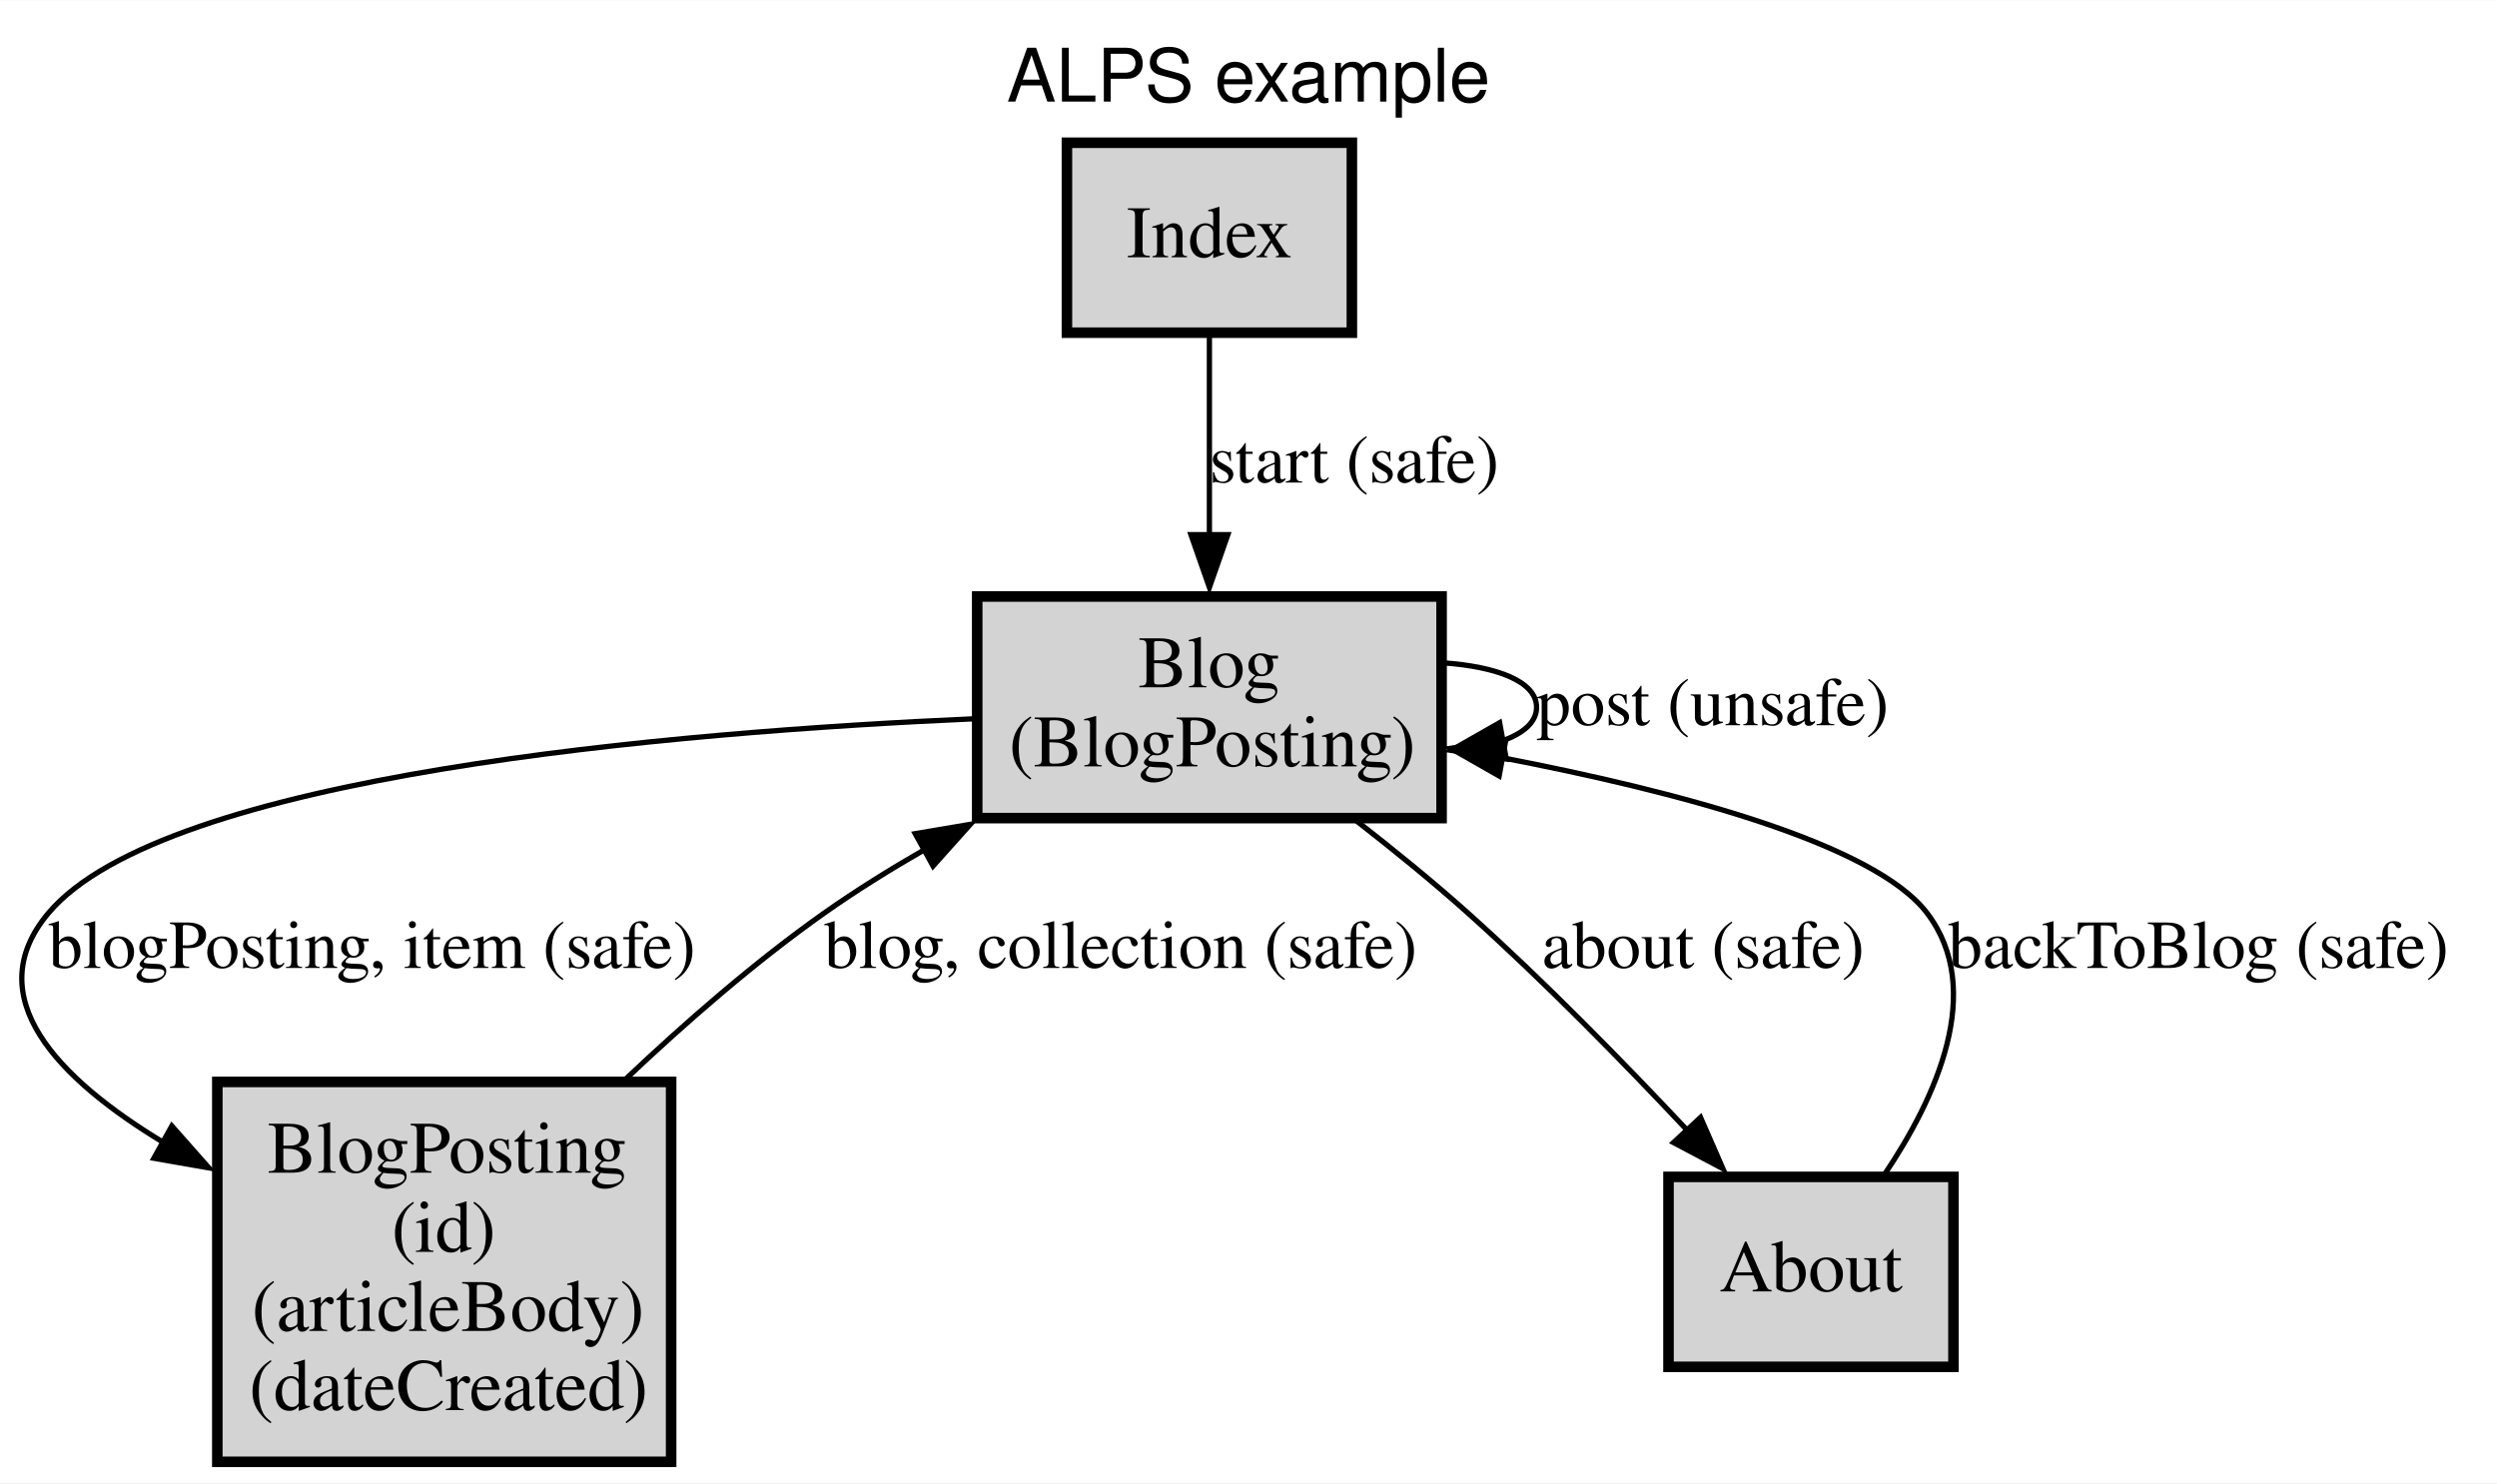
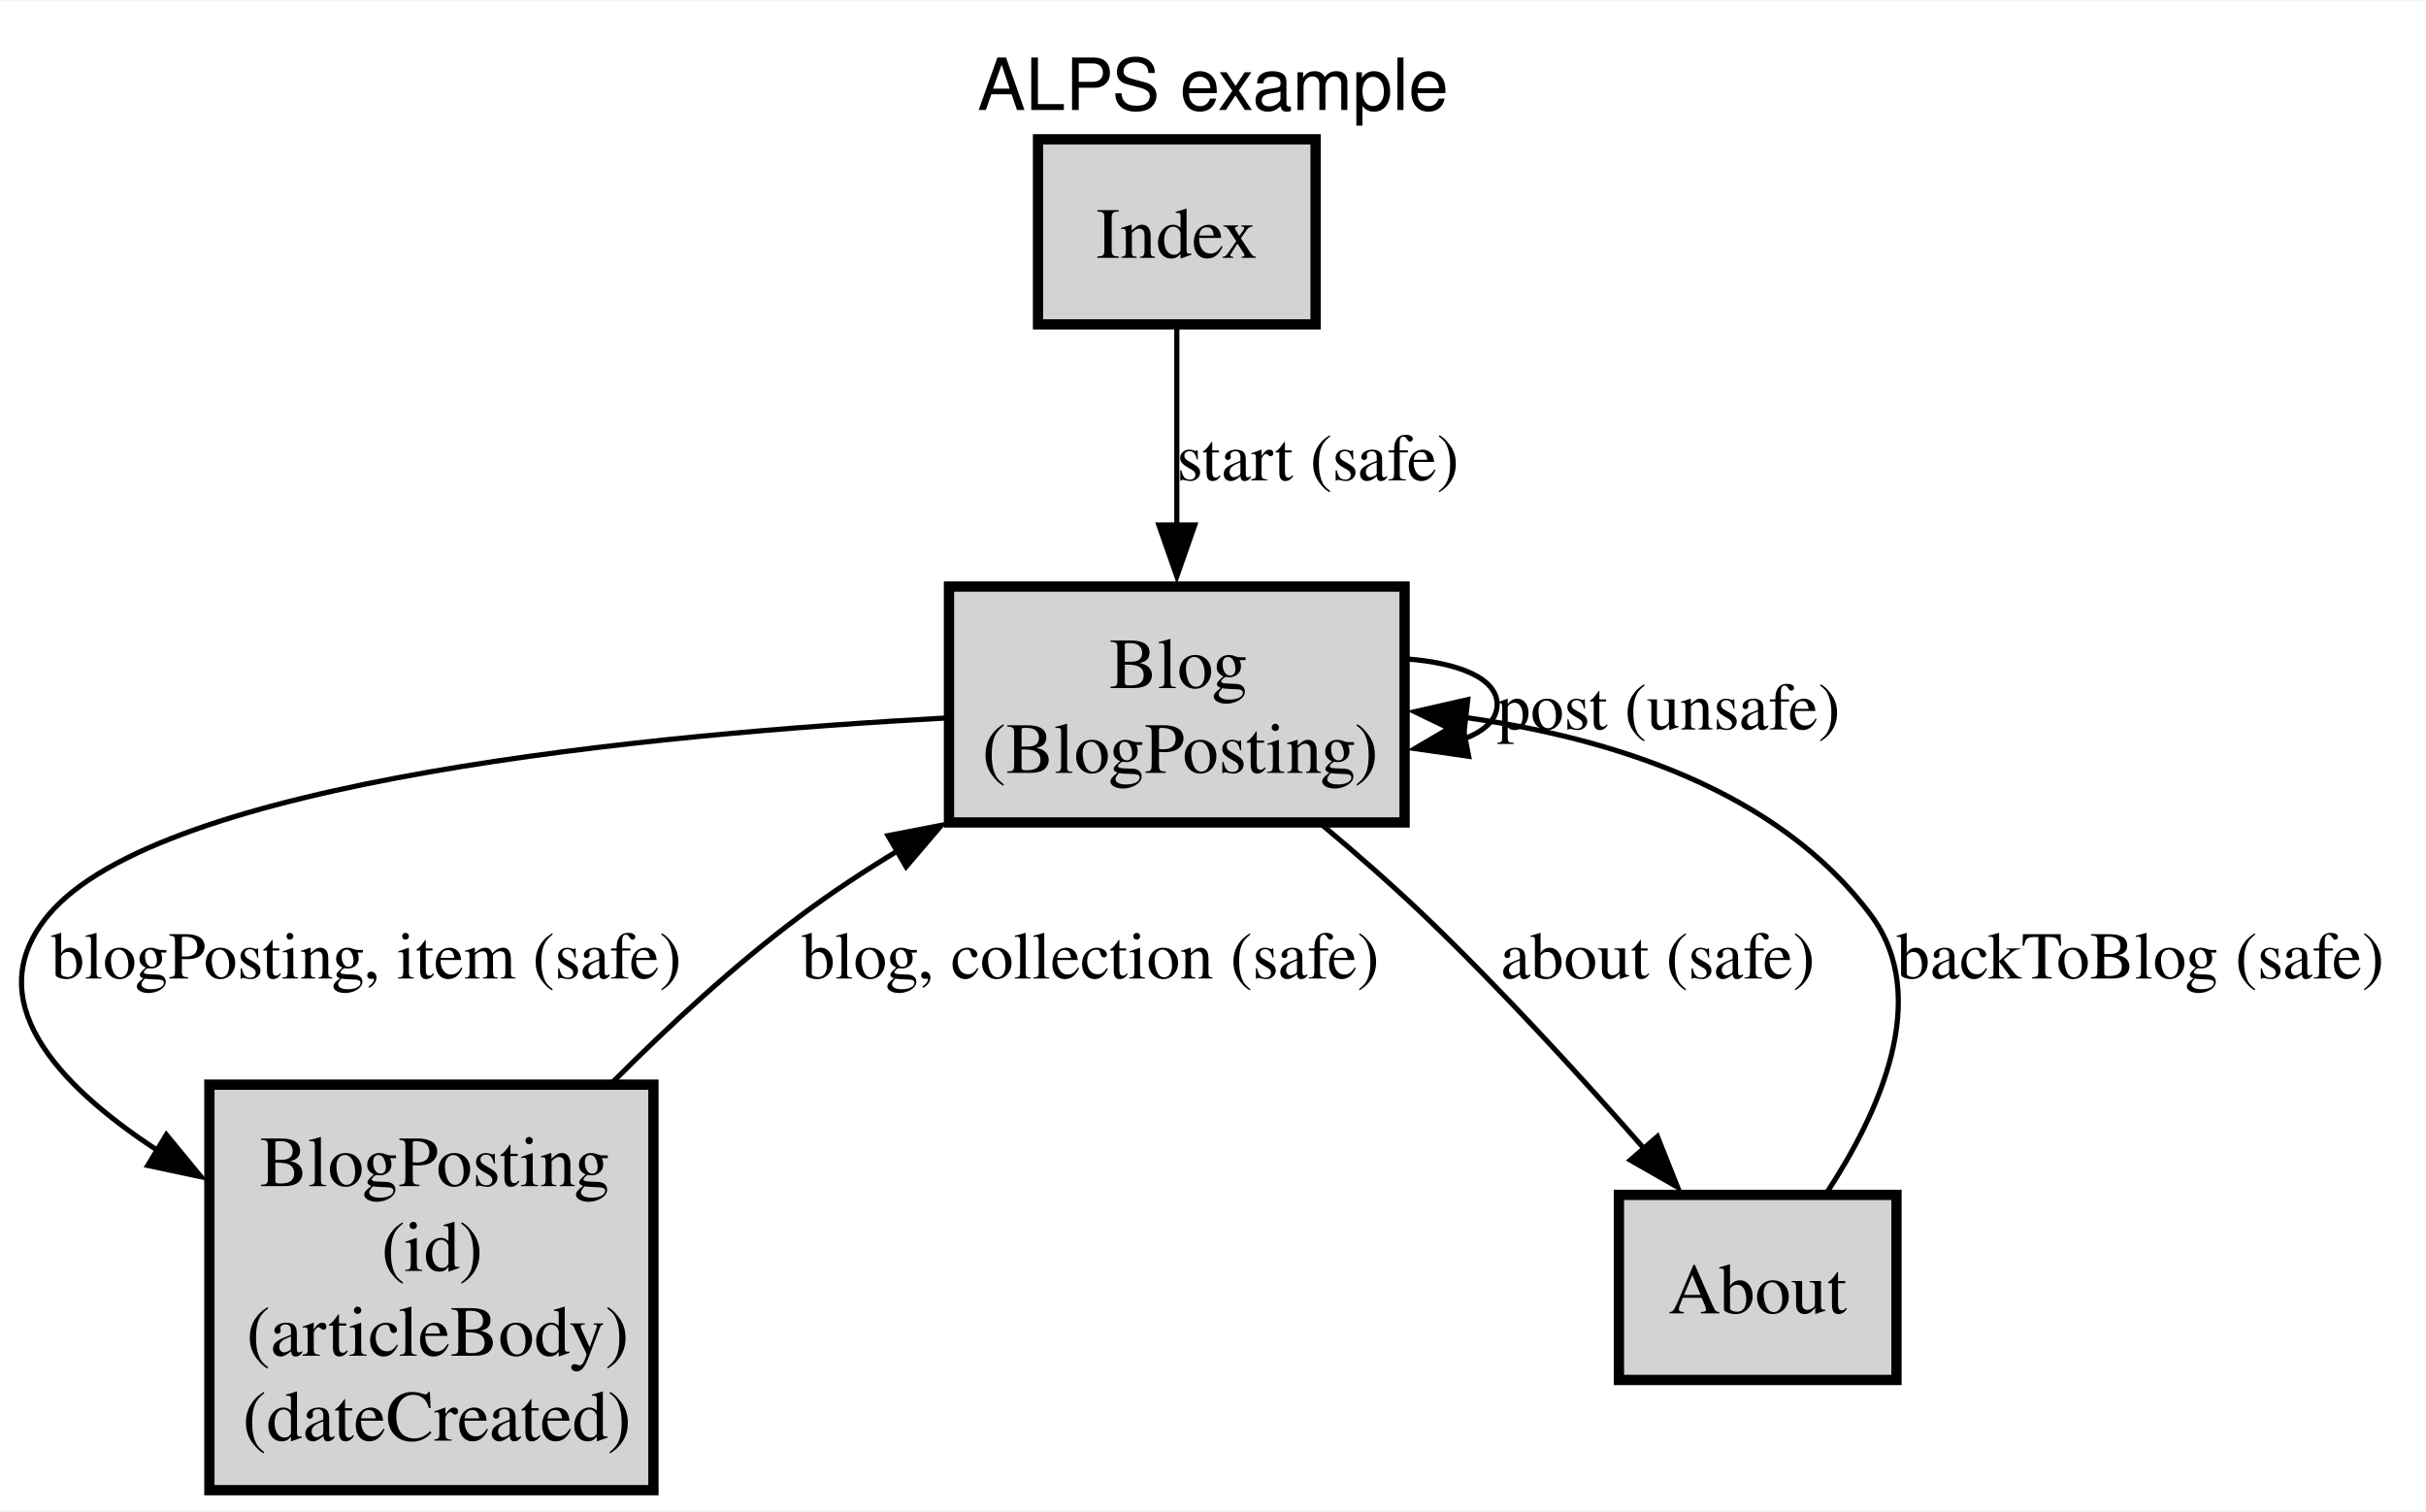
- <svg xmlns="http://www.w3.org/2000/svg" xmlns:xlink="http://www.w3.org/1999/xlink" width="473pt" height="281pt" viewBox="0.00 0.00 473.18 281.00">
-   <g id="graph0" class="graph" transform="scale(1 1) rotate(0) translate(4 277)">
+ <svg xmlns="http://www.w3.org/2000/svg" xmlns:xlink="http://www.w3.org/1999/xlink" width="472pt" height="294pt" viewBox="0.00 0.00 471.92 293.76">
+   <g id="graph0" class="graph" transform="scale(1 1) rotate(0) translate(4 289.76)">
    <g id="a_graph0">
      <a xlink:href="index.html" xlink:title="ALPS example" target="_parent">
-         <polygon fill="white" stroke="none" points="-4,4 -4,-277 469.18,-277 469.18,4 -4,4" />
-         <text text-anchor="middle" x="232.59" y="-257.8" font-family="Helvetica,sans-Serif" font-size="14.00">ALPS example</text>
+         <polygon fill="white" stroke="none" points="-4,4 -4,-289.76 467.92,-289.76 467.92,4 -4,4" />
+         <text text-anchor="middle" x="231.96" y="-268.46" font-family="Helvetica,sans-Serif" font-size="14.00">ALPS example</text>
      </a>
    </g>
    <g id="node1" class="node">
      <g id="a_node1">
-         <a xlink:href="docs/semantic.Blog.html" xlink:title="&lt;TABLE&gt;" target="_parent">
-           <polygon fill="lightgray" stroke="black" stroke-width="2" points="269.18,-164 181.18,-164 181.18,-122 269.18,-122 269.18,-164" />
-           <text text-anchor="start" x="211.68" y="-146.8" font-family="Times,serif" font-size="14.00">Blog</text>
-           <text text-anchor="start" x="187.18" y="-131.8" font-family="Times,serif" font-size="14.00">(BlogPosting)</text>
+         <a xlink:href="#Blog" xlink:title="&lt;TABLE&gt;" target="_parent">
+           <polygon fill="lightgray" stroke="black" stroke-width="2" points="269.23,-175.76 180.6,-175.76 180.6,-129.88 269.23,-129.88 269.23,-175.76" />
+           <text text-anchor="start" x="211.79" y="-156.02" font-family="Times,serif" font-size="14.00">Blog</text>
+           <text text-anchor="start" x="187.04" y="-139.52" font-family="Times,serif" font-size="14.00">(BlogPosting)</text>
        </a>
      </g>
    </g>
    <g id="edge3" class="edge">
      <g id="a_edge3">
-         <a xlink:href="docs/unsafe.post.html" xlink:title="post (unsafe)" target="_parent">
-           <path fill="none" stroke="black" d="M269.48,-151.43C279.68,-150.71 287.18,-147.9 287.18,-143 287.18,-140.17 284.67,-138.04 280.59,-136.6" />
-           <polygon fill="black" stroke="black" points="281.44,-133.2 270.97,-134.84 280.18,-140.08 281.44,-133.2" />
+         <a xlink:href="#post" xlink:title="post (unsafe)" target="_parent">
+           <path fill="none" stroke="black" d="M269.73,-161.68C279.84,-160.88 287.23,-157.93 287.23,-152.82 287.23,-149.87 284.76,-147.63 280.73,-146.12" />
+           <polygon fill="black" stroke="black" points="281.7,-142.75 271.22,-144.25 280.35,-149.61 281.7,-142.75" />
        </a>
      </g>
      <g id="a_edge3-label">
-         <a xlink:href="docs/unsafe.post.html" xlink:title="post (unsafe)" target="_parent">
-           <text text-anchor="start" x="287.18" y="-139.6" font-family="Times,serif" font-size="13.00">post (unsafe)</text>
+         <a xlink:href="#post" xlink:title="post (unsafe)" target="_parent">
+           <text text-anchor="start" x="287.23" y="-147.97" font-family="Times,serif" font-size="13.00">post (unsafe)</text>
        </a>
      </g>
    </g>
    <g id="node2" class="node">
      <g id="a_node2">
-         <a xlink:href="docs/semantic.BlogPosting.html" xlink:title="&lt;TABLE&gt;" target="_parent">
-           <polygon fill="lightgray" stroke="black" stroke-width="2" points="123.18,-72 37.18,-72 37.18,0 123.18,0 123.18,-72" />
-           <text text-anchor="start" x="46.68" y="-54.8" font-family="Times,serif" font-size="14.00">BlogPosting</text>
-           <text text-anchor="start" x="70.18" y="-39.8" font-family="Times,serif" font-size="14.00">(id)</text>
-           <text text-anchor="start" x="43.68" y="-24.8" font-family="Times,serif" font-size="14.00">(articleBody)</text>
-           <text text-anchor="start" x="43.18" y="-9.8" font-family="Times,serif" font-size="14.00">(dateCreated)</text>
+         <a xlink:href="#BlogPosting" xlink:title="&lt;TABLE&gt;" target="_parent">
+           <polygon fill="lightgray" stroke="black" stroke-width="2" points="123.11,-78.88 36.73,-78.88 36.73,0 123.11,0 123.11,-78.88" />
+           <text text-anchor="start" x="46.54" y="-59.14" font-family="Times,serif" font-size="14.00">BlogPosting</text>
+           <text text-anchor="start" x="70.17" y="-42.64" font-family="Times,serif" font-size="14.00">(id)</text>
+           <text text-anchor="start" x="43.92" y="-26.14" font-family="Times,serif" font-size="14.00">(articleBody)</text>
+           <text text-anchor="start" x="43.17" y="-9.64" font-family="Times,serif" font-size="14.00">(dateCreated)</text>
        </a>
      </g>
    </g>
    <g id="edge4" class="edge">
      <g id="a_edge4">
-         <a xlink:href="docs/safe.blogPosting.html" xlink:title="blogPosting, item (safe)" target="_parent">
-           <path fill="none" stroke="black" d="M181.08,-140.85C123.44,-138.31 27.21,-130.16 5.18,-104 -8.17,-88.15 6.98,-72.59 27.08,-60.46" />
-           <polygon fill="black" stroke="black" points="28.56,-63.65 35.58,-55.71 25.15,-57.53 28.56,-63.65" />
+         <a xlink:href="#blogPosting" xlink:title="blogPosting, item (safe)" target="_parent">
+           <path fill="none" stroke="black" d="M180.41,-150.22C122.82,-147.11 27.26,-138.05 5.42,-111.88 -8.16,-95.61 6.71,-79.12 26.64,-66.09" />
+           <polygon fill="black" stroke="black" points="28.36,-69.14 35.1,-60.96 24.74,-63.16 28.36,-69.14" />
        </a>
      </g>
      <g id="a_edge4-label">
-         <a xlink:href="docs/safe.blogPosting.html" xlink:title="blogPosting, item (safe)" target="_parent">
-           <text text-anchor="start" x="5.18" y="-93.6" font-family="Times,serif" font-size="13.00">blogPosting, item (safe)</text>
+         <a xlink:href="#blogPosting" xlink:title="blogPosting, item (safe)" target="_parent">
+           <text text-anchor="start" x="5.92" y="-99.53" font-family="Times,serif" font-size="13.00">blogPosting, item (safe)</text>
        </a>
      </g>
    </g>
    <g id="node3" class="node">
      <g id="a_node3">
-         <a xlink:href="docs/semantic.About.html" xlink:title="About" target="_parent">
-           <polygon fill="lightgray" stroke="black" stroke-width="2" points="366.18,-54 312.18,-54 312.18,-18 366.18,-18 366.18,-54" />
-           <text text-anchor="middle" x="339.18" y="-32.3" font-family="Times,serif" font-size="14.00">About</text>
+         <a xlink:href="#About" xlink:title="About" target="_parent">
+           <polygon fill="lightgray" stroke="black" stroke-width="2" points="364.92,-57.44 310.92,-57.44 310.92,-21.44 364.92,-21.44 364.92,-57.44" />
+           <text text-anchor="middle" x="337.92" y="-34.39" font-family="Times,serif" font-size="14.00">About</text>
        </a>
      </g>
    </g>
    <g id="edge2" class="edge">
      <g id="a_edge2">
-         <a xlink:href="docs/safe.about.html" xlink:title="about (safe)" target="_parent">
-           <path fill="none" stroke="black" d="M252.94,-121.56C260.03,-116.05 267.52,-109.96 274.18,-104 288.6,-91.09 303.71,-75.64 315.73,-62.84" />
-           <polygon fill="black" stroke="black" points="318.25,-65.27 322.49,-55.56 313.12,-60.51 318.25,-65.27" />
+         <a xlink:href="#about" xlink:title="about (safe)" target="_parent">
+           <path fill="none" stroke="black" d="M253.15,-129.43C259.79,-123.87 266.73,-117.8 272.92,-111.88 287.93,-97.52 303.63,-80.33 315.84,-66.41" />
+           <polygon fill="black" stroke="black" points="318.41,-68.79 322.33,-58.94 313.13,-64.2 318.41,-68.79" />
        </a>
      </g>
      <g id="a_edge2-label">
-         <a xlink:href="docs/safe.about.html" xlink:title="about (safe)" target="_parent">
-           <text text-anchor="start" x="288.18" y="-93.6" font-family="Times,serif" font-size="13.00">about (safe)</text>
+         <a xlink:href="#about" xlink:title="about (safe)" target="_parent">
+           <text text-anchor="start" x="287.92" y="-99.53" font-family="Times,serif" font-size="13.00">about (safe)</text>
        </a>
      </g>
    </g>
    <g id="edge5" class="edge">
      <g id="a_edge5">
-         <a xlink:href="docs/safe.blog.html" xlink:title="blog, collection (safe)" target="_parent">
-           <path fill="none" stroke="black" d="M114.43,-72.41C125.88,-83.25 139.07,-94.74 152.18,-104 158.22,-108.26 164.8,-112.35 171.45,-116.17" />
-           <polygon fill="black" stroke="black" points="169.43,-119.05 179.88,-120.82 172.81,-112.92 169.43,-119.05" />
+         <a xlink:href="#blog" xlink:title="blog, collection (safe)" target="_parent">
+           <path fill="none" stroke="black" d="M115.09,-79.27C126.27,-90.5 139.08,-102.3 151.92,-111.88 157.83,-116.29 164.29,-120.53 170.84,-124.49" />
+           <polygon fill="black" stroke="black" points="168.74,-127.32 179.14,-129.33 172.26,-121.27 168.74,-127.32" />
        </a>
      </g>
      <g id="a_edge5-label">
-         <a xlink:href="docs/safe.blog.html" xlink:title="blog, collection (safe)" target="_parent">
-           <text text-anchor="start" x="152.18" y="-93.6" font-family="Times,serif" font-size="13.00">blog, collection (safe)</text>
+         <a xlink:href="#blog" xlink:title="blog, collection (safe)" target="_parent">
+           <text text-anchor="start" x="151.92" y="-99.53" font-family="Times,serif" font-size="13.00">blog, collection (safe)</text>
        </a>
      </g>
    </g>
    <g id="edge1" class="edge">
      <g id="a_edge1">
-         <a xlink:href="docs/safe.backToBlog.html" xlink:title="backToBlog (safe)" target="_parent">
-           <path fill="none" stroke="black" d="M353.08,-54.42C362.82,-68.88 372.28,-89.37 361.18,-104 351.13,-117.25 313.53,-127.13 280.41,-133.49" />
-           <polygon fill="black" stroke="black" points="280.09,-129.99 270.89,-135.23 281.36,-136.87 280.09,-129.99" />
+         <a xlink:href="#backToBlog" xlink:title="backToBlog (safe)" target="_parent">
+           <path fill="none" stroke="black" d="M351.31,-57.8C361.49,-73.27 371.88,-95.87 359.92,-111.88 341.71,-136.25 309.29,-146.37 280.79,-150.33" />
+           <polygon fill="black" stroke="black" points="280.73,-146.81 271.19,-151.42 281.52,-153.77 280.73,-146.81" />
        </a>
      </g>
      <g id="a_edge1-label">
-         <a xlink:href="docs/safe.backToBlog.html" xlink:title="backToBlog (safe)" target="_parent">
-           <text text-anchor="start" x="365.18" y="-93.6" font-family="Times,serif" font-size="13.00">backToBlog (safe)</text>
+         <a xlink:href="#backToBlog" xlink:title="backToBlog (safe)" target="_parent">
+           <text text-anchor="start" x="364.92" y="-99.53" font-family="Times,serif" font-size="13.00">backToBlog (safe)</text>
        </a>
      </g>
    </g>
    <g id="node4" class="node">
      <g id="a_node4">
-         <a xlink:href="docs/semantic.Index.html" xlink:title="Index" target="_parent">
-           <polygon fill="lightgray" stroke="black" stroke-width="2" points="252.18,-250 198.18,-250 198.18,-214 252.18,-214 252.18,-250" />
-           <text text-anchor="middle" x="225.18" y="-228.3" font-family="Times,serif" font-size="14.00">Index</text>
+         <a xlink:href="#Index" xlink:title="Index" target="_parent">
+           <polygon fill="lightgray" stroke="black" stroke-width="2" points="251.92,-262.76 197.92,-262.76 197.92,-226.76 251.92,-226.76 251.92,-262.76" />
+           <text text-anchor="middle" x="224.92" y="-239.71" font-family="Times,serif" font-size="14.00">Index</text>
        </a>
      </g>
    </g>
    <g id="edge6" class="edge">
      <g id="a_edge6">
-         <a xlink:href="docs/safe.start.html" xlink:title="start (safe)" target="_parent">
-           <path fill="none" stroke="black" d="M225.18,-213.81C225.18,-202.89 225.18,-188.43 225.18,-175.5" />
-           <polygon fill="black" stroke="black" points="228.68,-175.72 225.18,-165.72 221.68,-175.72 228.68,-175.72" />
+         <a xlink:href="#start" xlink:title="start (safe)" target="_parent">
+           <path fill="none" stroke="black" d="M224.92,-226.42C224.92,-215.36 224.92,-200.67 224.92,-187.4" />
+           <polygon fill="black" stroke="black" points="228.42,-187.74 224.92,-177.74 221.42,-187.74 228.42,-187.74" />
        </a>
      </g>
      <g id="a_edge6-label">
-         <a xlink:href="docs/safe.start.html" xlink:title="start (safe)" target="_parent">
-           <text text-anchor="start" x="225.18" y="-185.6" font-family="Times,serif" font-size="13.00">start (safe)</text>
+         <a xlink:href="#start" xlink:title="start (safe)" target="_parent">
+           <text text-anchor="start" x="224.92" y="-196.41" font-family="Times,serif" font-size="13.00">start (safe)</text>
        </a>
      </g>
    </g>
  </g>
</svg>
